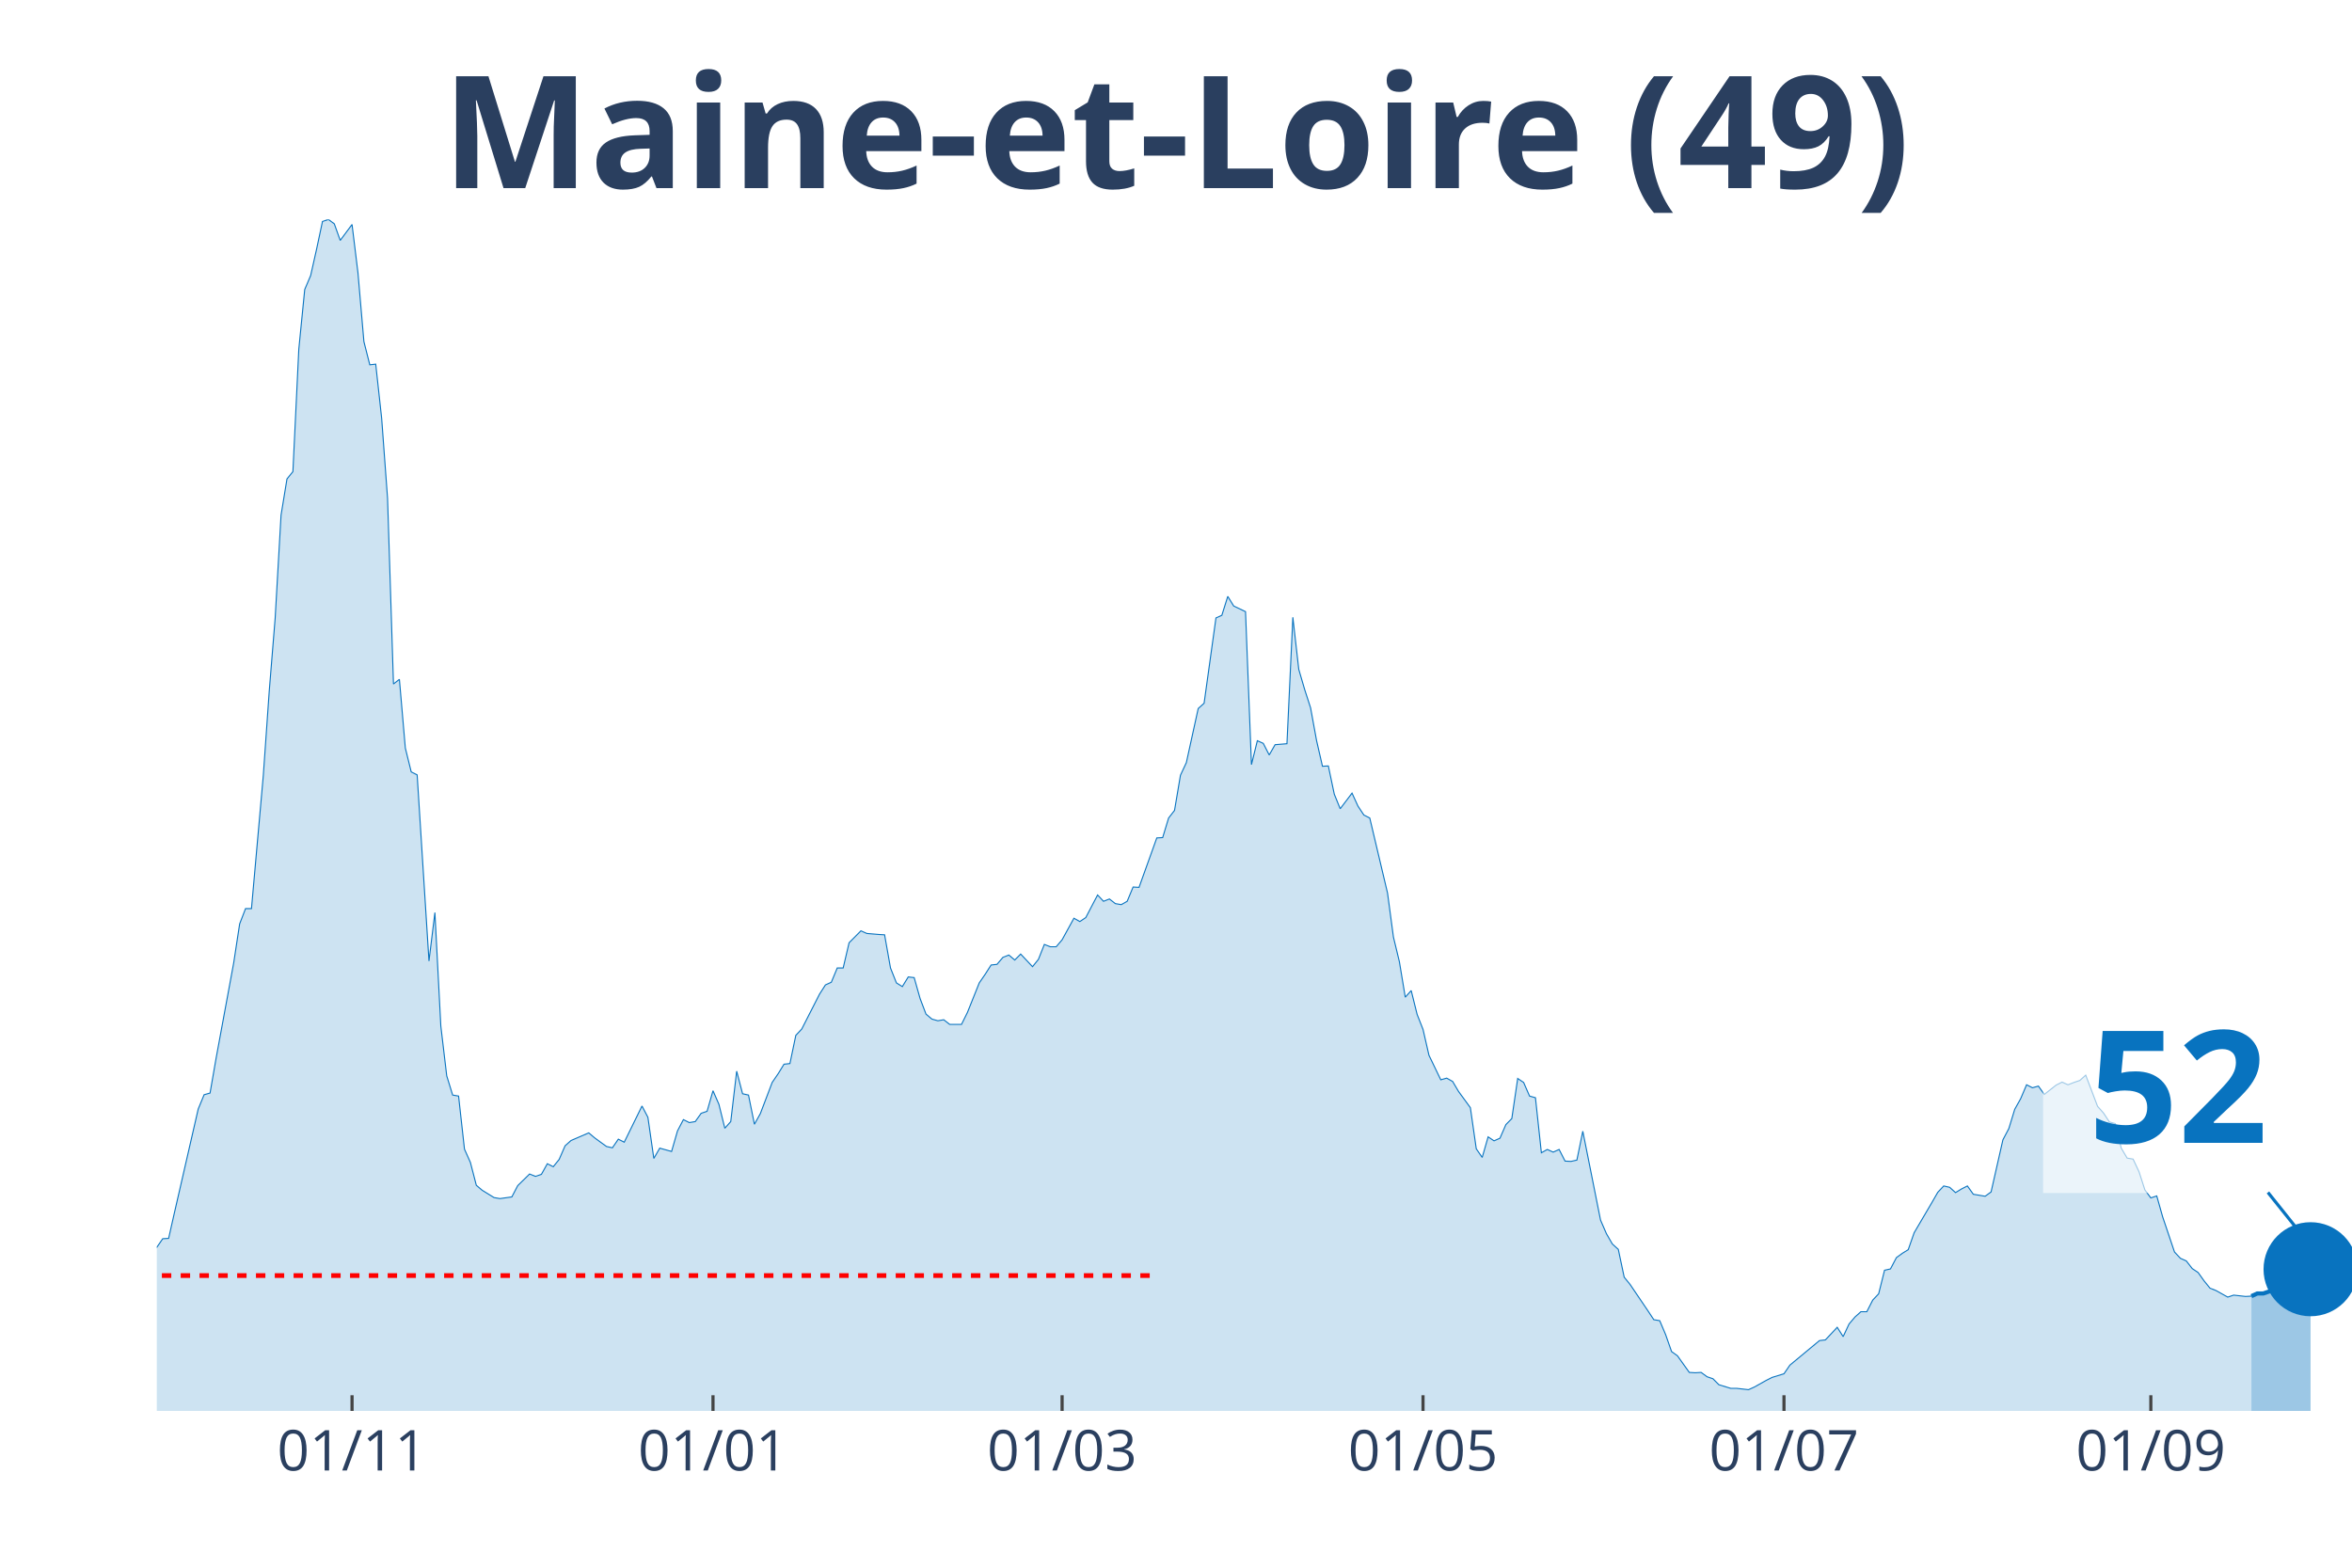
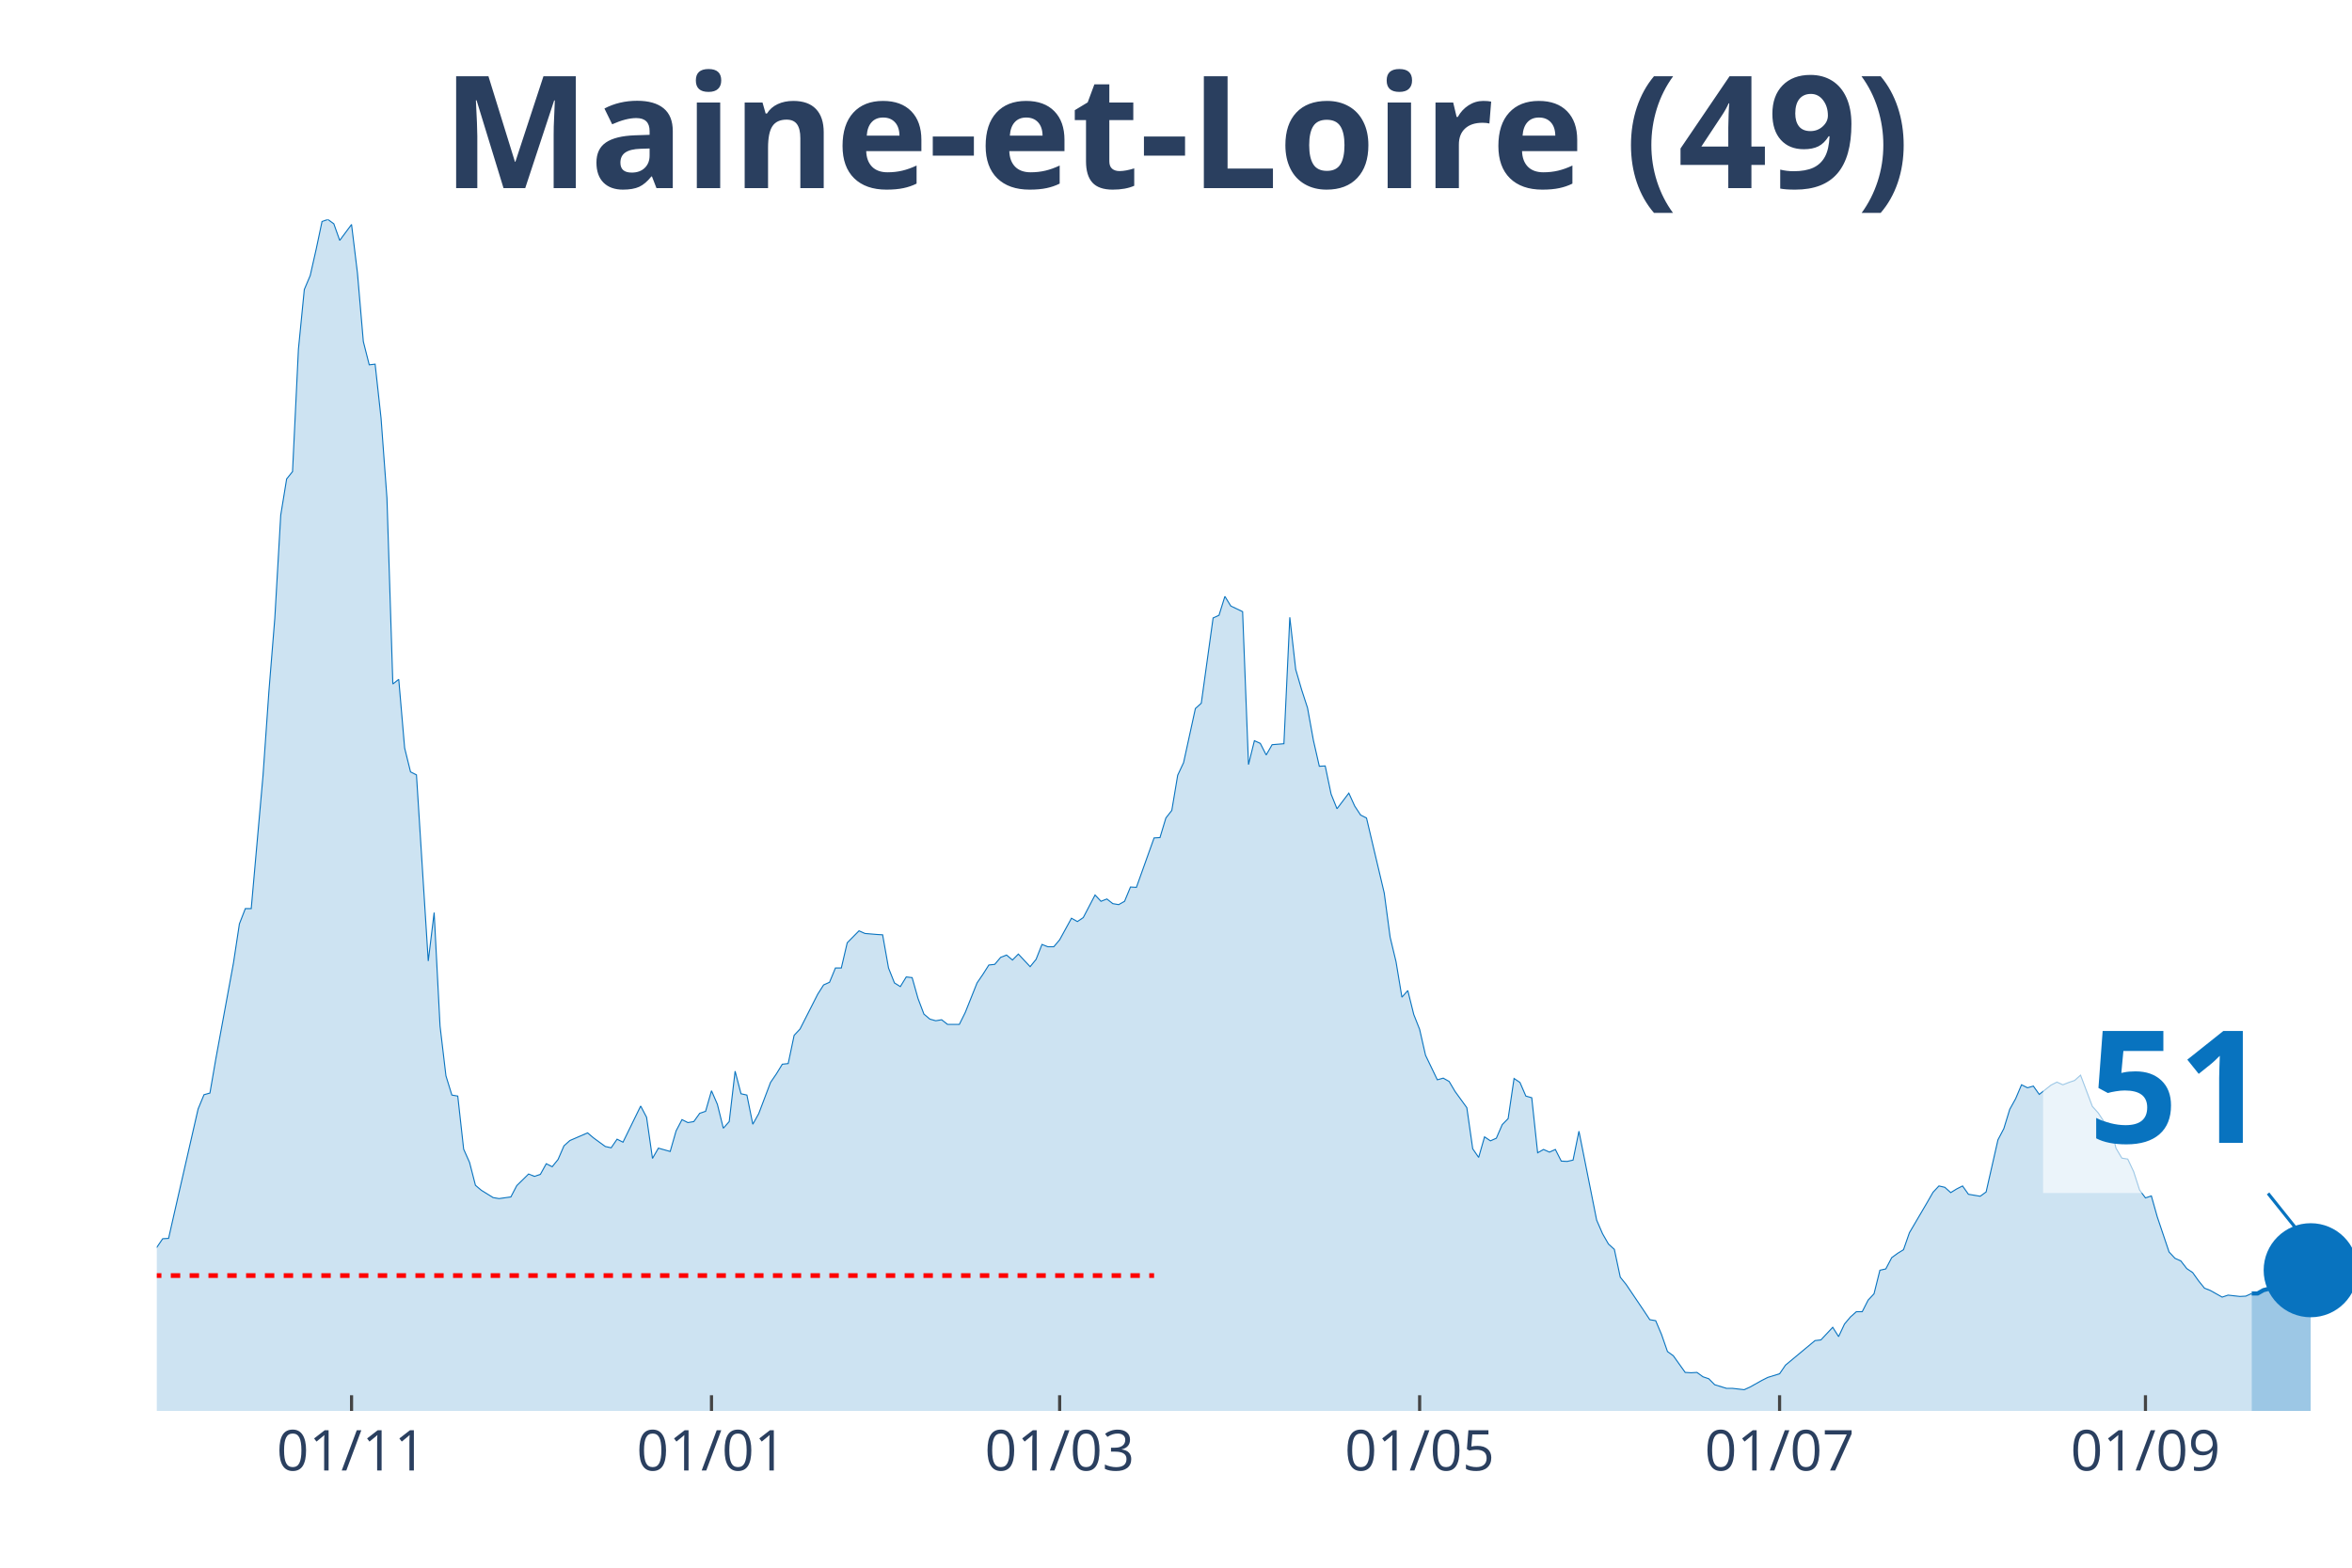
<svg xmlns="http://www.w3.org/2000/svg" class="main-svg" width="1125" height="750" style="" viewBox="0 0 750 500">
  <rect x="0" y="0" width="750" height="500" style="fill: rgb(0, 0, 0); fill-opacity: 0;" />
-   <defs id="defs-f1be9e">
+   <defs id="defs-e7ed96">
    <g class="clips">
-       <clipPath id="clipf1be9exyplot" class="plotclip">
+       <clipPath id="clipe7ed96xyplot" class="plotclip">
        <rect width="700" height="380" />
      </clipPath>
-       <clipPath class="axesclip" id="clipf1be9ex">
+       <clipPath class="axesclip" id="clipe7ed96x">
        <rect x="50" y="0" width="700" height="500" />
      </clipPath>
-       <clipPath class="axesclip" id="clipf1be9ey">
+       <clipPath class="axesclip" id="clipe7ed96y">
        <rect x="0" y="70" width="750" height="380" />
      </clipPath>
-       <clipPath class="axesclip" id="clipf1be9exy">
+       <clipPath class="axesclip" id="clipe7ed96xy">
        <rect x="50" y="70" width="700" height="380" />
      </clipPath>
    </g>
    <g class="gradients" />
  </defs>
  <g class="bglayer">
    <rect class="bg" x="50" y="70" width="700" height="380" style="fill: rgb(0, 0, 0); fill-opacity: 0; stroke-width: 0;" />
  </g>
  <g class="layer-below">
    <g class="imagelayer" />
    <g class="shapelayer" />
  </g>
  <g class="cartesianlayer">
    <g class="subplot xy">
      <g class="layer-subplot">
        <g class="shapelayer" />
        <g class="imagelayer" />
      </g>
      <g class="gridlayer">
        <g class="x">
-           <path class="xgrid crisp" transform="translate(112.26,0)" d="M0,70v380" style="stroke: rgb(255, 255, 255); stroke-opacity: 1; stroke-width: 1px;" />
-           <path class="xgrid crisp" transform="translate(227.36,0)" d="M0,70v380" style="stroke: rgb(255, 255, 255); stroke-opacity: 1; stroke-width: 1px;" />
-           <path class="xgrid crisp" transform="translate(338.68,0)" d="M0,70v380" style="stroke: rgb(255, 255, 255); stroke-opacity: 1; stroke-width: 1px;" />
-           <path class="xgrid crisp" transform="translate(453.77,0)" d="M0,70v380" style="stroke: rgb(255, 255, 255); stroke-opacity: 1; stroke-width: 1px;" />
-           <path class="xgrid crisp" transform="translate(568.87,0)" d="M0,70v380" style="stroke: rgb(255, 255, 255); stroke-opacity: 1; stroke-width: 1px;" />
-           <path class="xgrid crisp" transform="translate(685.85,0)" d="M0,70v380" style="stroke: rgb(255, 255, 255); stroke-opacity: 1; stroke-width: 1px;" />
+           <path class="xgrid crisp" transform="translate(112.1,0)" d="M0,70v380" style="stroke: rgb(255, 255, 255); stroke-opacity: 1; stroke-width: 1px;" />
+           <path class="xgrid crisp" transform="translate(226.88,0)" d="M0,70v380" style="stroke: rgb(255, 255, 255); stroke-opacity: 1; stroke-width: 1px;" />
+           <path class="xgrid crisp" transform="translate(337.9,0)" d="M0,70v380" style="stroke: rgb(255, 255, 255); stroke-opacity: 1; stroke-width: 1px;" />
+           <path class="xgrid crisp" transform="translate(452.69,0)" d="M0,70v380" style="stroke: rgb(255, 255, 255); stroke-opacity: 1; stroke-width: 1px;" />
+           <path class="xgrid crisp" transform="translate(567.47,0)" d="M0,70v380" style="stroke: rgb(255, 255, 255); stroke-opacity: 1; stroke-width: 1px;" />
+           <path class="xgrid crisp" transform="translate(684.14,0)" d="M0,70v380" style="stroke: rgb(255, 255, 255); stroke-opacity: 1; stroke-width: 1px;" />
        </g>
        <g class="y" />
      </g>
      <g class="zerolinelayer" />
      <path class="xlines-below" />
      <path class="ylines-below" />
      <g class="overlines-below" />
      <g class="xaxislayer-below" />
      <g class="yaxislayer-below" />
      <g class="overaxes-below" />
-       <g class="plot" transform="translate(50, 70)" clip-path="url('#clipf1be9exyplot')">
+       <g class="plot" transform="translate(50, 70)" clip-path="url('#clipe7ed96xyplot')">
        <g class="scatterlayer mlayer">
-           <g class="trace scatter trace2230ad" style="stroke-miterlimit: 2;">
+           <g class="trace scatter trace10a2f9" style="stroke-miterlimit: 2;">
            <g class="fills">
              <g>
-                 <path class="js-fill" d="M667.92,380L-256.6,380L-256.6,373.12L-250.94,370.37L-249.06,370.69L-243.4,372.38L-241.51,375.13L-192.45,377.14L-190.57,377.57L-167.92,377.99L-166.04,377.67L-156.6,377.04L-154.72,377.14L-150.94,375.45L-149.06,375.34L-137.74,375.98L-135.85,375.13L-132.08,374.81L-130.19,375.34L-126.42,373.97L-124.53,373.02L-120.75,372.8L-118.87,372.38L-98.11,370.48L-96.23,369.31L-90.57,366.03L-88.68,365.93L-84.91,361.06L-83.02,356.93L-75.47,356.4L-73.58,356.61L-69.81,360.53L-67.92,359.89L-64.15,358.41L-62.26,358.41L-58.49,351.64L-56.6,346.56L-50.94,333.02L-49.06,333.12L-43.4,315.98L-41.51,315.45L-35.85,315.03L-33.96,316.3L-32.08,316.19L-30.19,317.78L-26.42,312.8L-24.53,313.33L-22.64,313.65L-20.75,310.58L-16.98,312.7L-15.09,315.56L-13.21,318.52L-11.32,318.31L-9.43,318.62L-7.55,321.8L-3.77,330.69L-1.89,329.52L0,327.83L1.89,325.08L3.77,324.97L5.66,316.61L13.21,283.7L15.09,279.15L16.98,278.62L18.87,267.72L24.53,237.04L26.42,224.66L28.3,219.79L30.19,219.79L33.96,177.35L35.85,150.48L37.74,127.2L39.62,94.29L41.51,82.75L43.4,80.42L45.28,41.38L47.17,22.33L49.06,17.88L50.94,9.52L52.83,0.63L54.72,0L56.6,1.38L58.49,6.67L62.26,1.59L64.15,17.04L66.04,38.94L67.92,46.35L69.81,46.14L71.7,63.39L73.58,88.89L75.47,148.15L77.36,146.67L79.25,168.57L81.13,176.19L83.02,177.14L86.79,236.51L88.68,221.06L90.57,257.25L92.45,273.12L94.34,279.26L96.23,279.58L98.11,296.51L100,300.74L101.89,308.04L103.77,309.63L107.55,311.96L109.43,312.28L113.21,311.75L115.09,308.15L118.87,304.44L120.75,305.19L122.64,304.55L124.53,301.16L126.42,302.12L128.3,299.79L130.19,295.45L132.08,293.76L137.74,291.32L139.62,292.91L143.4,295.66L145.28,296.08L147.17,293.33L149.06,294.29L154.72,282.75L156.6,286.35L158.49,299.47L160.38,296.19L164.15,297.25L166.04,290.69L167.92,287.09L169.81,288.04L171.7,287.72L173.58,285.08L175.47,284.44L177.36,277.88L179.25,282.22L181.13,289.84L183.02,287.72L184.91,271.64L186.79,278.84L188.68,279.26L190.57,288.57L192.45,285.19L196.23,275.24L198.11,272.49L200,269.42L201.89,269.21L203.77,260.21L205.66,258.2L211.32,247.09L213.21,244.13L215.09,243.28L216.98,238.73L218.87,238.73L220.75,230.69L224.53,226.88L226.42,227.72L230.19,228.04L232.08,228.15L233.96,238.73L235.85,243.49L237.74,244.66L239.62,241.59L241.51,241.8L243.4,248.47L245.28,253.44L247.17,255.03L249.06,255.56L250.94,255.24L252.83,256.72L254.72,256.72L256.6,256.72L258.49,252.91L262.26,243.49L264.15,240.74L266.04,237.78L267.92,237.57L269.81,235.34L271.7,234.6L273.58,236.19L275.47,234.29L279.25,238.31L281.13,235.98L283.02,231.22L284.91,231.96L286.79,231.96L288.68,229.74L292.45,222.86L294.34,223.92L296.23,222.65L298.11,219.05L300,215.45L301.89,217.46L303.77,216.72L305.66,218.2L307.55,218.52L309.43,217.46L311.32,212.91L313.21,213.02L318.87,197.25L320.75,197.14L322.64,190.9L324.53,188.47L326.42,177.25L328.3,173.23L332.08,155.98L333.96,154.29L337.74,127.09L339.62,126.24L341.51,120.21L343.4,123.28L347.17,125.08L349.06,173.86L350.94,166.24L352.83,167.09L354.72,170.79L356.6,167.51L360.38,167.2L362.26,126.88L364.15,143.49L366.04,149.95L367.92,155.77L369.81,166.14L371.7,174.39L373.58,174.29L375.47,183.28L377.36,187.94L381.13,182.96L383.02,187.09L384.91,189.95L386.79,190.9L392.45,214.81L394.34,228.89L396.23,236.72L398.11,248.04L400,245.93L401.89,253.54L403.77,258.31L405.66,266.56L409.43,274.39L411.32,273.86L413.21,274.92L415.09,278.1L418.87,283.28L420.75,296.4L422.64,299.15L424.53,292.59L426.42,293.86L428.3,293.02L430.19,288.68L432.08,286.77L433.96,273.97L435.85,275.24L437.74,279.58L439.62,280.11L441.51,297.67L443.4,296.61L445.28,297.46L447.17,296.61L449.06,300.32L450.94,300.42L452.83,300L454.72,290.79L460.38,319.15L462.26,323.49L464.15,326.77L466.04,328.47L467.92,337.35L469.81,339.68L475.47,348.04L477.36,350.9L479.25,351.22L481.13,355.66L483.02,361.06L484.91,362.43L488.68,367.72L490.57,367.83L492.45,367.72L494.34,369.1L496.23,369.74L498.11,371.64L501.89,372.8L503.77,372.8L507.55,373.23L509.43,372.38L513.21,370.26L515.09,369.31L518.87,368.15L520.75,365.4L530.19,357.57L532.08,357.35L535.85,353.33L537.74,356.3L539.62,352.28L541.51,350.05L543.4,348.36L545.28,348.36L547.17,344.66L549.06,342.65L550.94,335.13L552.83,334.71L554.72,331.11L556.6,329.74L558.49,328.57L560.38,323.17L566.04,313.54L567.92,310.26L569.81,308.25L571.7,308.68L573.58,310.37L575.47,309.21L577.36,308.25L579.25,310.9L583.02,311.53L584.91,310.16L588.68,293.54L590.57,289.95L592.45,283.81L594.34,280.42L596.23,275.98L598.11,276.93L600,276.4L601.89,279.05L605.66,276.08L607.55,275.13L609.43,275.98L611.32,275.24L613.21,274.6L615.09,272.91L618.87,282.86L620.75,284.97L622.64,287.83L624.53,288.36L626.42,296.19L628.3,299.37L630.19,299.68L632.08,303.7L633.96,309.52L635.85,312.06L637.74,311.43L639.62,318.1L643.4,329.31L645.28,331.32L647.17,332.17L649.06,334.6L650.94,335.87L652.83,338.52L654.72,340.85L656.6,341.59L660.38,343.7L662.26,343.07L666.04,343.49L667.92,343.39" style="fill: rgb(8, 115, 191); fill-opacity: 0.2; stroke-width: 0;" />
+                 <path class="js-fill" d="M668.01,380L-255.91,380L-255.91,373.12L-250.27,370.37L-248.39,370.69L-242.74,372.38L-240.86,375.13L-191.94,377.14L-190.05,377.57L-167.47,377.99L-165.59,377.67L-156.18,377.04L-154.3,377.14L-150.54,375.45L-148.66,375.34L-137.37,375.98L-135.48,375.13L-131.72,374.81L-129.84,375.34L-126.08,373.97L-124.19,373.02L-120.43,372.8L-118.55,372.38L-97.85,370.48L-95.97,369.31L-90.32,366.03L-88.44,365.93L-84.68,361.06L-82.8,356.93L-75.27,356.4L-73.39,356.61L-69.62,360.53L-67.74,359.89L-63.98,358.41L-62.1,358.41L-58.33,351.64L-56.45,346.56L-50.81,333.02L-48.92,333.12L-43.28,315.98L-41.4,315.45L-35.75,315.03L-33.87,316.3L-31.99,316.19L-30.11,317.78L-26.34,312.8L-24.46,313.33L-22.58,313.65L-20.7,310.58L-16.94,312.7L-15.05,315.56L-13.17,318.52L-11.29,318.31L-9.41,318.62L-7.53,321.8L-3.76,330.69L-1.88,329.52L0,327.83L1.88,325.08L3.76,324.97L5.65,316.61L13.17,283.7L15.05,279.15L16.94,278.62L18.82,267.72L24.46,237.04L26.34,224.66L28.23,219.79L30.11,219.79L33.87,177.35L35.75,150.48L37.63,127.2L39.52,94.29L41.4,82.75L43.28,80.42L45.16,41.38L47.04,22.33L48.92,17.88L50.81,9.52L52.69,0.63L54.57,0L56.45,1.38L58.33,6.67L62.1,1.59L63.98,17.04L65.86,38.94L67.74,46.35L69.62,46.14L71.51,63.39L73.39,88.89L75.27,148.15L77.15,146.67L79.03,168.57L80.91,176.19L82.8,177.14L86.56,236.51L88.44,221.06L90.32,257.25L92.2,273.12L94.09,279.26L95.97,279.58L97.85,296.51L99.73,300.74L101.61,308.04L103.49,309.63L107.26,311.96L109.14,312.28L112.9,311.75L114.78,308.15L118.55,304.44L120.43,305.19L122.31,304.55L124.19,301.16L126.08,302.12L127.96,299.79L129.84,295.45L131.72,293.76L137.37,291.32L139.25,292.91L143.01,295.66L144.89,296.08L146.77,293.33L148.66,294.29L154.3,282.75L156.18,286.35L158.06,299.47L159.95,296.19L163.71,297.25L165.59,290.69L167.47,287.09L169.35,288.04L171.24,287.72L173.12,285.08L175,284.44L176.88,277.88L178.76,282.22L180.65,289.84L182.53,287.72L184.41,271.64L186.29,278.84L188.17,279.26L190.05,288.57L191.94,285.19L195.7,275.24L197.58,272.49L199.46,269.42L201.34,269.21L203.23,260.21L205.11,258.2L210.75,247.09L212.63,244.13L214.52,243.28L216.4,238.73L218.28,238.73L220.16,230.69L223.92,226.88L225.81,227.72L229.57,228.04L231.45,228.15L233.33,238.73L235.22,243.49L237.1,244.66L238.98,241.59L240.86,241.8L242.74,248.47L244.62,253.44L246.51,255.03L248.39,255.56L250.27,255.24L252.15,256.72L254.03,256.72L255.91,256.72L257.8,252.91L261.56,243.49L263.44,240.74L265.32,237.78L267.2,237.57L269.09,235.34L270.97,234.6L272.85,236.19L274.73,234.29L278.49,238.31L280.38,235.98L282.26,231.22L284.14,231.96L286.02,231.96L287.9,229.74L291.67,222.86L293.55,223.92L295.43,222.65L297.31,219.05L299.19,215.45L301.08,217.46L302.96,216.72L304.84,218.2L306.72,218.52L308.6,217.46L310.48,212.91L312.37,213.02L318.01,197.25L319.89,197.14L321.77,190.9L323.66,188.47L325.54,177.25L327.42,173.23L331.18,155.98L333.06,154.29L336.83,127.09L338.71,126.24L340.59,120.21L342.47,123.28L346.24,125.08L348.12,173.86L350,166.24L351.88,167.09L353.76,170.79L355.65,167.51L359.41,167.2L361.29,126.88L363.17,143.49L365.05,149.95L366.94,155.77L368.82,166.14L370.7,174.39L372.58,174.29L374.46,183.28L376.34,187.94L380.11,182.96L381.99,187.09L383.87,189.95L385.75,190.9L391.4,214.81L393.28,228.89L395.16,236.72L397.04,248.04L398.92,245.93L400.81,253.54L402.69,258.31L404.57,266.56L408.33,274.39L410.22,273.86L412.1,274.92L413.98,278.1L417.74,283.28L419.62,296.4L421.51,299.15L423.39,292.59L425.27,293.86L427.15,293.02L429.03,288.68L430.91,286.77L432.8,273.97L434.68,275.24L436.56,279.58L438.44,280.11L440.32,297.67L442.2,296.61L444.09,297.46L445.97,296.61L447.85,300.32L449.73,300.42L451.61,300L453.49,290.79L459.14,319.15L461.02,323.49L462.9,326.77L464.78,328.47L466.67,337.35L468.55,339.68L474.19,348.04L476.08,350.9L477.96,351.22L479.84,355.66L481.72,361.06L483.6,362.43L487.37,367.72L489.25,367.83L491.13,367.72L493.01,369.1L494.89,369.74L496.77,371.64L500.54,372.8L502.42,372.8L506.18,373.23L508.06,372.38L511.83,370.26L513.71,369.31L517.47,368.15L519.35,365.4L528.76,357.57L530.65,357.35L534.41,353.33L536.29,356.3L538.17,352.28L540.05,350.05L541.94,348.36L543.82,348.36L545.7,344.66L547.58,342.65L549.46,335.13L551.34,334.71L553.23,331.11L555.11,329.74L556.99,328.57L558.87,323.17L564.52,313.54L566.4,310.26L568.28,308.25L570.16,308.68L572.04,310.37L573.92,309.21L575.81,308.25L577.69,310.9L581.45,311.53L583.33,310.16L587.1,293.54L588.98,289.95L590.86,283.81L592.74,280.42L594.62,275.98L596.51,276.93L598.39,276.4L600.27,279.05L604.03,276.08L605.91,275.13L607.8,275.98L609.68,275.24L611.56,274.6L613.44,272.91L617.2,282.86L619.09,284.97L620.97,287.83L622.85,288.36L624.73,296.19L626.61,299.37L628.49,299.68L630.38,303.7L632.26,309.52L634.14,312.06L636.02,311.43L637.9,318.1L641.67,329.31L643.55,331.32L645.43,332.17L647.31,334.6L649.19,335.87L651.08,338.52L652.96,340.85L654.84,341.59L658.6,343.7L660.48,343.07L664.25,343.49L666.13,343.39L668.01,342.54" style="fill: rgb(8, 115, 191); fill-opacity: 0.2; stroke-width: 0;" />
              </g>
            </g>
            <g class="errorbars" />
            <g class="lines">
-               <path class="js-line" d="M-256.6,373.12L-250.94,370.37L-249.06,370.69L-243.4,372.38L-241.51,375.13L-192.45,377.14L-190.57,377.57L-167.92,377.99L-166.04,377.67L-156.6,377.04L-154.72,377.14L-150.94,375.45L-149.06,375.34L-137.74,375.98L-135.85,375.13L-132.08,374.81L-130.19,375.34L-126.42,373.97L-124.53,373.02L-120.75,372.8L-118.87,372.38L-98.11,370.48L-96.23,369.31L-90.57,366.03L-88.68,365.93L-84.91,361.06L-83.02,356.93L-75.47,356.4L-73.58,356.61L-69.81,360.53L-67.92,359.89L-64.15,358.41L-62.26,358.41L-58.49,351.64L-56.6,346.56L-50.94,333.02L-49.06,333.12L-43.4,315.98L-41.51,315.45L-35.85,315.03L-33.96,316.3L-32.08,316.19L-30.19,317.78L-26.42,312.8L-24.53,313.33L-22.64,313.65L-20.75,310.58L-16.98,312.7L-15.09,315.56L-13.21,318.52L-11.32,318.31L-9.43,318.62L-7.55,321.8L-3.77,330.69L-1.89,329.52L0,327.83L1.89,325.08L3.77,324.97L5.66,316.61L13.21,283.7L15.09,279.15L16.98,278.62L18.87,267.72L24.53,237.04L26.42,224.66L28.3,219.79L30.19,219.79L33.96,177.35L35.85,150.48L37.74,127.2L39.62,94.29L41.51,82.75L43.4,80.42L45.28,41.38L47.17,22.33L49.06,17.88L50.94,9.52L52.83,0.63L54.72,0L56.6,1.38L58.49,6.67L62.26,1.59L64.15,17.04L66.04,38.94L67.92,46.35L69.81,46.14L71.7,63.39L73.58,88.89L75.47,148.15L77.36,146.67L79.25,168.57L81.13,176.19L83.02,177.14L86.79,236.51L88.68,221.06L90.57,257.25L92.45,273.12L94.34,279.26L96.23,279.58L98.11,296.51L100,300.74L101.89,308.04L103.77,309.63L107.55,311.96L109.43,312.28L113.21,311.75L115.09,308.15L118.87,304.44L120.75,305.19L122.64,304.55L124.53,301.16L126.42,302.12L128.3,299.79L130.19,295.45L132.08,293.76L137.74,291.32L139.62,292.91L143.4,295.66L145.28,296.08L147.17,293.33L149.06,294.29L154.72,282.75L156.6,286.35L158.49,299.47L160.38,296.19L164.15,297.25L166.04,290.69L167.92,287.09L169.81,288.04L171.7,287.72L173.58,285.08L175.47,284.44L177.36,277.88L179.25,282.22L181.13,289.84L183.02,287.72L184.91,271.64L186.79,278.84L188.68,279.26L190.57,288.57L192.45,285.19L196.23,275.24L198.11,272.49L200,269.42L201.89,269.21L203.77,260.21L205.66,258.2L211.32,247.09L213.21,244.13L215.09,243.28L216.98,238.73L218.87,238.73L220.75,230.69L224.53,226.88L226.42,227.72L230.19,228.04L232.08,228.15L233.96,238.73L235.85,243.49L237.74,244.66L239.62,241.59L241.51,241.8L243.4,248.47L245.28,253.44L247.17,255.03L249.06,255.56L250.94,255.24L252.83,256.72L254.72,256.72L256.6,256.72L258.49,252.91L262.26,243.49L264.15,240.74L266.04,237.78L267.92,237.57L269.81,235.34L271.7,234.6L273.58,236.19L275.47,234.29L279.25,238.31L281.13,235.98L283.02,231.22L284.91,231.96L286.79,231.96L288.68,229.74L292.45,222.86L294.34,223.92L296.23,222.65L298.11,219.05L300,215.45L301.89,217.46L303.77,216.72L305.66,218.2L307.55,218.52L309.43,217.46L311.32,212.91L313.21,213.02L318.87,197.25L320.75,197.14L322.64,190.9L324.53,188.47L326.42,177.25L328.3,173.23L332.08,155.98L333.96,154.29L337.74,127.09L339.62,126.24L341.51,120.21L343.4,123.28L347.17,125.08L349.06,173.86L350.94,166.24L352.83,167.09L354.72,170.79L356.6,167.51L360.38,167.2L362.26,126.88L364.15,143.49L366.04,149.95L367.92,155.77L369.81,166.14L371.7,174.39L373.58,174.29L375.47,183.28L377.36,187.94L381.13,182.96L383.02,187.09L384.91,189.95L386.79,190.9L392.45,214.81L394.34,228.89L396.23,236.72L398.11,248.04L400,245.93L401.89,253.54L403.77,258.31L405.66,266.56L409.43,274.39L411.32,273.86L413.21,274.92L415.09,278.1L418.87,283.28L420.75,296.4L422.64,299.15L424.53,292.59L426.42,293.86L428.3,293.02L430.19,288.68L432.08,286.77L433.96,273.97L435.85,275.24L437.74,279.58L439.62,280.11L441.51,297.67L443.4,296.61L445.28,297.46L447.17,296.61L449.06,300.32L450.94,300.42L452.83,300L454.72,290.79L460.38,319.15L462.26,323.49L464.15,326.77L466.04,328.47L467.92,337.35L469.81,339.68L475.47,348.04L477.36,350.9L479.25,351.22L481.13,355.66L483.02,361.06L484.91,362.43L488.68,367.72L490.57,367.83L492.45,367.72L494.34,369.1L496.23,369.74L498.11,371.64L501.89,372.8L503.77,372.8L507.55,373.23L509.43,372.38L513.21,370.26L515.09,369.31L518.87,368.15L520.75,365.4L530.19,357.57L532.08,357.35L535.85,353.33L537.74,356.3L539.62,352.28L541.51,350.05L543.4,348.36L545.28,348.36L547.17,344.66L549.06,342.65L550.94,335.13L552.83,334.71L554.72,331.11L556.6,329.74L558.49,328.57L560.38,323.17L566.04,313.54L567.92,310.26L569.81,308.25L571.7,308.68L573.58,310.37L575.47,309.21L577.36,308.25L579.25,310.9L583.02,311.53L584.91,310.16L588.68,293.54L590.57,289.95L592.45,283.81L594.34,280.42L596.23,275.98L598.11,276.93L600,276.4L601.89,279.05L605.66,276.08L607.55,275.13L609.43,275.98L611.32,275.24L613.21,274.6L615.09,272.91L618.87,282.86L620.75,284.97L622.64,287.83L624.53,288.36L626.42,296.19L628.3,299.37L630.19,299.68L632.08,303.7L633.96,309.52L635.85,312.06L637.74,311.43L639.62,318.1L643.4,329.31L645.28,331.32L647.17,332.17L649.06,334.6L650.94,335.87L652.83,338.52L654.72,340.85L656.6,341.59L660.38,343.7L662.26,343.07L666.04,343.49L667.92,343.39" style="vector-effect: non-scaling-stroke; fill: none; stroke: rgb(8, 115, 191); stroke-opacity: 1; stroke-width: 0.5px; opacity: 1;" />
+               <path class="js-line" d="M-255.91,373.12L-250.27,370.37L-248.39,370.69L-242.74,372.38L-240.86,375.13L-191.94,377.14L-190.05,377.57L-167.47,377.99L-165.59,377.67L-156.18,377.04L-154.3,377.14L-150.54,375.45L-148.66,375.34L-137.37,375.98L-135.48,375.13L-131.72,374.81L-129.84,375.34L-126.08,373.97L-124.19,373.02L-120.43,372.8L-118.55,372.38L-97.85,370.48L-95.97,369.31L-90.32,366.03L-88.44,365.93L-84.68,361.06L-82.8,356.93L-75.27,356.4L-73.39,356.61L-69.62,360.53L-67.74,359.89L-63.98,358.41L-62.1,358.41L-58.33,351.64L-56.45,346.56L-50.81,333.02L-48.92,333.12L-43.28,315.98L-41.4,315.45L-35.75,315.03L-33.87,316.3L-31.99,316.19L-30.11,317.78L-26.34,312.8L-24.46,313.33L-22.58,313.65L-20.7,310.58L-16.94,312.7L-15.05,315.56L-13.17,318.52L-11.29,318.31L-9.41,318.62L-7.53,321.8L-3.76,330.69L-1.88,329.52L0,327.83L1.88,325.08L3.76,324.97L5.65,316.61L13.17,283.7L15.05,279.15L16.94,278.62L18.82,267.72L24.46,237.04L26.34,224.66L28.23,219.79L30.11,219.79L33.87,177.35L35.75,150.48L37.63,127.2L39.52,94.29L41.4,82.75L43.28,80.42L45.16,41.38L47.04,22.33L48.92,17.88L50.81,9.52L52.69,0.63L54.57,0L56.45,1.38L58.33,6.67L62.1,1.59L63.98,17.04L65.86,38.94L67.74,46.35L69.62,46.14L71.51,63.39L73.39,88.89L75.27,148.15L77.15,146.67L79.03,168.57L80.91,176.19L82.8,177.14L86.56,236.51L88.44,221.06L90.32,257.25L92.2,273.12L94.09,279.26L95.97,279.58L97.85,296.51L99.73,300.74L101.61,308.04L103.49,309.63L107.26,311.96L109.14,312.28L112.9,311.75L114.78,308.15L118.55,304.44L120.43,305.19L122.31,304.55L124.19,301.16L126.08,302.12L127.96,299.79L129.84,295.45L131.72,293.76L137.37,291.32L139.25,292.91L143.01,295.66L144.89,296.08L146.77,293.33L148.66,294.29L154.3,282.75L156.18,286.35L158.06,299.47L159.95,296.19L163.71,297.25L165.59,290.69L167.47,287.09L169.35,288.04L171.24,287.72L173.12,285.08L175,284.44L176.88,277.88L178.76,282.22L180.65,289.84L182.53,287.72L184.41,271.64L186.29,278.84L188.17,279.26L190.05,288.57L191.94,285.19L195.7,275.24L197.58,272.49L199.46,269.42L201.34,269.21L203.23,260.21L205.11,258.2L210.75,247.09L212.63,244.13L214.52,243.28L216.4,238.73L218.28,238.73L220.16,230.69L223.92,226.88L225.81,227.72L229.57,228.04L231.45,228.15L233.33,238.73L235.22,243.49L237.1,244.66L238.98,241.59L240.86,241.8L242.74,248.47L244.62,253.44L246.51,255.03L248.39,255.56L250.27,255.24L252.15,256.72L254.03,256.72L255.91,256.72L257.8,252.91L261.56,243.49L263.44,240.74L265.32,237.78L267.2,237.57L269.09,235.34L270.97,234.6L272.85,236.19L274.73,234.29L278.49,238.31L280.38,235.98L282.26,231.22L284.14,231.96L286.02,231.96L287.9,229.74L291.67,222.86L293.55,223.92L295.43,222.65L297.31,219.05L299.19,215.45L301.08,217.46L302.96,216.72L304.84,218.2L306.72,218.52L308.6,217.46L310.48,212.91L312.37,213.02L318.01,197.25L319.89,197.14L321.77,190.9L323.66,188.47L325.54,177.25L327.42,173.23L331.18,155.98L333.06,154.29L336.83,127.09L338.71,126.24L340.59,120.21L342.47,123.28L346.24,125.08L348.12,173.86L350,166.24L351.88,167.09L353.76,170.79L355.65,167.51L359.41,167.2L361.29,126.88L363.17,143.49L365.05,149.95L366.94,155.77L368.82,166.14L370.7,174.39L372.58,174.29L374.46,183.28L376.34,187.94L380.11,182.96L381.99,187.09L383.87,189.95L385.75,190.9L391.4,214.81L393.28,228.89L395.16,236.72L397.04,248.04L398.92,245.93L400.81,253.54L402.69,258.31L404.57,266.56L408.33,274.39L410.22,273.86L412.1,274.92L413.98,278.1L417.74,283.28L419.62,296.4L421.51,299.15L423.39,292.59L425.27,293.86L427.15,293.02L429.03,288.68L430.91,286.77L432.8,273.97L434.68,275.24L436.56,279.58L438.44,280.11L440.32,297.67L442.2,296.61L444.09,297.46L445.97,296.61L447.85,300.32L449.73,300.42L451.61,300L453.49,290.79L459.14,319.15L461.02,323.49L462.9,326.77L464.78,328.47L466.67,337.35L468.55,339.68L474.19,348.04L476.08,350.9L477.96,351.22L479.84,355.66L481.72,361.06L483.6,362.43L487.37,367.72L489.25,367.83L491.13,367.72L493.01,369.1L494.89,369.74L496.77,371.64L500.54,372.8L502.42,372.8L506.18,373.23L508.06,372.38L511.83,370.26L513.71,369.31L517.47,368.15L519.35,365.4L528.76,357.57L530.65,357.35L534.41,353.33L536.29,356.3L538.17,352.28L540.05,350.05L541.94,348.36L543.82,348.36L545.7,344.66L547.58,342.65L549.46,335.13L551.34,334.71L553.23,331.11L555.11,329.74L556.99,328.57L558.87,323.17L564.52,313.54L566.4,310.26L568.28,308.25L570.16,308.68L572.04,310.37L573.92,309.21L575.81,308.25L577.69,310.9L581.45,311.53L583.33,310.16L587.1,293.54L588.98,289.95L590.86,283.81L592.74,280.42L594.62,275.98L596.51,276.93L598.39,276.4L600.27,279.05L604.03,276.08L605.91,275.13L607.8,275.98L609.68,275.24L611.56,274.6L613.44,272.91L617.2,282.86L619.09,284.97L620.97,287.83L622.85,288.36L624.73,296.19L626.61,299.37L628.49,299.68L630.38,303.7L632.26,309.52L634.14,312.06L636.02,311.43L637.9,318.1L641.67,329.31L643.55,331.32L645.43,332.17L647.31,334.6L649.19,335.87L651.08,338.52L652.96,340.85L654.84,341.59L658.6,343.7L660.48,343.07L664.25,343.49L666.13,343.39L668.01,342.54" style="vector-effect: non-scaling-stroke; fill: none; stroke: rgb(8, 115, 191); stroke-opacity: 1; stroke-width: 0.5px; opacity: 1;" />
            </g>
            <g class="points" />
            <g class="text" />
          </g>
-           <g class="trace scatter trace10ee60" style="stroke-miterlimit: 2;">
+           <g class="trace scatter traced4f7d7" style="stroke-miterlimit: 2;">
            <g class="fills">
              <g>
-                 <path class="js-fill" d="M686.79,380L667.92,380L667.92,343.39L669.81,342.54L671.7,342.54L675.47,341.27L677.36,340.53L679.25,338.73L681.13,339.15L683.02,339.05L684.91,334.07L686.79,334.81" style="fill: rgb(8, 115, 191); fill-opacity: 0.4; stroke-width: 0;" />
+                 <path class="js-fill" d="M686.83,380L668.01,380L668.01,342.54L669.89,342.54L671.77,341.48L675.54,340.53L677.42,338.73L681.18,339.05L683.06,334.07L686.83,335.13" style="fill: rgb(8, 115, 191); fill-opacity: 0.4; stroke-width: 0;" />
              </g>
            </g>
            <g class="errorbars" />
            <g class="lines">
-               <path class="js-line" d="M667.92,343.39L669.81,342.54L671.7,342.54L675.47,341.27L677.36,340.53L679.25,338.73L681.13,339.15L683.02,339.05L684.91,334.07L686.79,334.81" style="vector-effect: non-scaling-stroke; fill: none; stroke: rgb(8, 115, 191); stroke-opacity: 1; stroke-width: 2px; opacity: 1;" />
+               <path class="js-line" d="M668.01,342.54L669.89,342.54L671.77,341.48L675.54,340.53L677.42,338.73L681.18,339.05L683.06,334.07L686.83,335.13" style="vector-effect: non-scaling-stroke; fill: none; stroke: rgb(8, 115, 191); stroke-opacity: 1; stroke-width: 2px; opacity: 1;" />
            </g>
            <g class="points" />
            <g class="text" />
          </g>
-           <g class="trace scatter trace1ffe11" style="stroke-miterlimit: 2; opacity: 1;">
+           <g class="trace scatter traceb76c4b" style="stroke-miterlimit: 2; opacity: 1;">
            <g class="fills" />
            <g class="errorbars" />
            <g class="lines" />
            <g class="points">
-               <path class="point" transform="translate(686.79,334.81)" d="M15,0A15,15 0 1,1 0,-15A15,15 0 0,1 15,0Z" style="opacity: 1; stroke-width: 0px; fill: rgb(8, 115, 191); fill-opacity: 1;" />
+               <path class="point" transform="translate(686.83,335.13)" d="M15,0A15,15 0 1,1 0,-15A15,15 0 0,1 15,0Z" style="opacity: 1; stroke-width: 0px; fill: rgb(8, 115, 191); fill-opacity: 1;" />
            </g>
            <g class="text" />
          </g>
        </g>
      </g>
      <g class="overplot" />
      <path class="xlines-above crisp" style="fill: none; stroke-width: 1px; stroke: rgb(0, 0, 0); stroke-opacity: 0;" d="" />
      <path class="ylines-above crisp" style="fill: none;" d="M0,0" />
      <g class="overlines-above" />
      <g class="xaxislayer-above">
-         <path class="xtick ticks crisp" d="M0,450v-5" transform="translate(112.26,0)" style="stroke: rgb(68, 68, 68); stroke-opacity: 1; stroke-width: 1px;" />
-         <path class="xtick ticks crisp" d="M0,450v-5" transform="translate(227.36,0)" style="stroke: rgb(68, 68, 68); stroke-opacity: 1; stroke-width: 1px;" />
-         <path class="xtick ticks crisp" d="M0,450v-5" transform="translate(338.68,0)" style="stroke: rgb(68, 68, 68); stroke-opacity: 1; stroke-width: 1px;" />
-         <path class="xtick ticks crisp" d="M0,450v-5" transform="translate(453.77,0)" style="stroke: rgb(68, 68, 68); stroke-opacity: 1; stroke-width: 1px;" />
-         <path class="xtick ticks crisp" d="M0,450v-5" transform="translate(568.87,0)" style="stroke: rgb(68, 68, 68); stroke-opacity: 1; stroke-width: 1px;" />
-         <path class="xtick ticks crisp" d="M0,450v-5" transform="translate(685.85,0)" style="stroke: rgb(68, 68, 68); stroke-opacity: 1; stroke-width: 1px;" />
+         <path class="xtick ticks crisp" d="M0,450v-5" transform="translate(112.1,0)" style="stroke: rgb(68, 68, 68); stroke-opacity: 1; stroke-width: 1px;" />
+         <path class="xtick ticks crisp" d="M0,450v-5" transform="translate(226.88,0)" style="stroke: rgb(68, 68, 68); stroke-opacity: 1; stroke-width: 1px;" />
+         <path class="xtick ticks crisp" d="M0,450v-5" transform="translate(337.9,0)" style="stroke: rgb(68, 68, 68); stroke-opacity: 1; stroke-width: 1px;" />
+         <path class="xtick ticks crisp" d="M0,450v-5" transform="translate(452.69,0)" style="stroke: rgb(68, 68, 68); stroke-opacity: 1; stroke-width: 1px;" />
+         <path class="xtick ticks crisp" d="M0,450v-5" transform="translate(567.47,0)" style="stroke: rgb(68, 68, 68); stroke-opacity: 1; stroke-width: 1px;" />
+         <path class="xtick ticks crisp" d="M0,450v-5" transform="translate(684.14,0)" style="stroke: rgb(68, 68, 68); stroke-opacity: 1; stroke-width: 1px;" />
        <g class="xtick">
-           <text text-anchor="middle" x="0" y="469" transform="translate(112.26,0)" style="font-family: 'Open Sans', verdana, arial, sans-serif; font-size: 18px; fill: rgb(42, 63, 95); fill-opacity: 1; white-space: pre;">01/11</text>
+           <text text-anchor="middle" x="0" y="469" transform="translate(112.1,0)" style="font-family: 'Open Sans', verdana, arial, sans-serif; font-size: 18px; fill: rgb(42, 63, 95); fill-opacity: 1; white-space: pre;">01/11</text>
        </g>
        <g class="xtick">
-           <text text-anchor="middle" x="0" y="469" transform="translate(227.36,0)" style="font-family: 'Open Sans', verdana, arial, sans-serif; font-size: 18px; fill: rgb(42, 63, 95); fill-opacity: 1; white-space: pre;">01/01</text>
+           <text text-anchor="middle" x="0" y="469" transform="translate(226.88,0)" style="font-family: 'Open Sans', verdana, arial, sans-serif; font-size: 18px; fill: rgb(42, 63, 95); fill-opacity: 1; white-space: pre;">01/01</text>
        </g>
        <g class="xtick">
-           <text text-anchor="middle" x="0" y="469" transform="translate(338.68,0)" style="font-family: 'Open Sans', verdana, arial, sans-serif; font-size: 18px; fill: rgb(42, 63, 95); fill-opacity: 1; white-space: pre;">01/03</text>
+           <text text-anchor="middle" x="0" y="469" transform="translate(337.9,0)" style="font-family: 'Open Sans', verdana, arial, sans-serif; font-size: 18px; fill: rgb(42, 63, 95); fill-opacity: 1; white-space: pre;">01/03</text>
        </g>
        <g class="xtick">
-           <text text-anchor="middle" x="0" y="469" transform="translate(453.77,0)" style="font-family: 'Open Sans', verdana, arial, sans-serif; font-size: 18px; fill: rgb(42, 63, 95); fill-opacity: 1; white-space: pre;">01/05</text>
+           <text text-anchor="middle" x="0" y="469" transform="translate(452.69,0)" style="font-family: 'Open Sans', verdana, arial, sans-serif; font-size: 18px; fill: rgb(42, 63, 95); fill-opacity: 1; white-space: pre;">01/05</text>
        </g>
        <g class="xtick">
-           <text text-anchor="middle" x="0" y="469" transform="translate(568.87,0)" style="font-family: 'Open Sans', verdana, arial, sans-serif; font-size: 18px; fill: rgb(42, 63, 95); fill-opacity: 1; white-space: pre;">01/07</text>
+           <text text-anchor="middle" x="0" y="469" transform="translate(567.47,0)" style="font-family: 'Open Sans', verdana, arial, sans-serif; font-size: 18px; fill: rgb(42, 63, 95); fill-opacity: 1; white-space: pre;">01/07</text>
        </g>
        <g class="xtick">
-           <text text-anchor="middle" x="0" y="469" transform="translate(685.85,0)" style="font-family: 'Open Sans', verdana, arial, sans-serif; font-size: 18px; fill: rgb(42, 63, 95); fill-opacity: 1; white-space: pre;">01/09</text>
+           <text text-anchor="middle" x="0" y="469" transform="translate(684.14,0)" style="font-family: 'Open Sans', verdana, arial, sans-serif; font-size: 18px; fill: rgb(42, 63, 95); fill-opacity: 1; white-space: pre;">01/09</text>
        </g>
      </g>
      <g class="yaxislayer-above" />
      <g class="overaxes-above" />
    </g>
  </g>
  <g class="polarlayer" />
  <g class="ternarylayer" />
  <g class="geolayer" />
  <g class="funnelarealayer" />
  <g class="pielayer" />
  <g class="treemaplayer" />
  <g class="sunburstlayer" />
  <g class="glimages" />
-   <defs id="topdefs-f1be9e">
+   <defs id="topdefs-e7ed96">
    <g class="clips" />
  </defs>
  <g class="layer-above">
    <g class="imagelayer" />
    <g class="shapelayer">
-       <path data-index="0" fill-rule="evenodd" d="M-1010.38,406.83L368.87,406.83" clip-path="url('#clipf1be9exy')" style="opacity: 1; stroke: rgb(255, 0, 0); stroke-opacity: 1; fill: rgb(0, 0, 0); fill-opacity: 0; stroke-dasharray: 3px, 3px; stroke-width: 1.5px;" />
+       <path data-index="0" fill-rule="evenodd" d="M-1007.53,406.83L368.01,406.83" clip-path="url('#clipe7ed96xy')" style="opacity: 1; stroke: rgb(255, 0, 0); stroke-opacity: 1; fill: rgb(0, 0, 0); fill-opacity: 0; stroke-dasharray: 3px, 3px; stroke-width: 1.5px;" />
    </g>
  </g>
  <g class="infolayer">
    <g class="g-gtitle">
      <text class="gtitle" x="375" y="25" text-anchor="middle" dy="0.7em" style="font-family: 'Open Sans', verdana, arial, sans-serif; font-size: 50px; fill: rgb(42, 63, 95); opacity: 1; font-weight: normal; white-space: pre;">
        <tspan style="font-weight:bold">Maine-et-Loire (49)</tspan>
      </text>
    </g>
    <g class="g-xtitle" />
    <g class="annotation" data-index="0" style="opacity: 1;">
-       <g class="annotation-text-g" transform="rotate(0,694.79,344.81)">
+       <g class="annotation-text-g" transform="rotate(0,694.83,345.13)">
        <g class="cursor-pointer" transform="translate(651, 309)">
          <rect class="bg" x="0.5" y="0.5" width="86" height="71" style="stroke-width: 1px; stroke: rgb(0, 0, 0); stroke-opacity: 0; fill: rgb(255, 255, 255); fill-opacity: 0.6;" />
          <text class="annotation-text" text-anchor="middle" x="43.531" y="55.5" style="font-family: 'Open Sans', verdana, arial, sans-serif; font-size: 50px; fill: rgb(8, 115, 191); fill-opacity: 1; white-space: pre;">
-             <tspan style="font-weight:bold">52 </tspan>
+             <tspan style="font-weight:bold">51 </tspan>
          </text>
        </g>
      </g>
      <g class="annotation-arrow-g" style="opacity: 1;">
-         <path d="M723.19,380.31L734.79,394.81" style="stroke-width: 1px; stroke: rgb(8, 115, 191); stroke-opacity: 1; stroke-dasharray: 0px, 0px, 18.569px, 18.569px;" />
+         <path d="M723.23,380.63L734.83,395.13" style="stroke-width: 1px; stroke: rgb(8, 115, 191); stroke-opacity: 1; stroke-dasharray: 0px, 0px, 18.569px, 18.569px;" />
      </g>
    </g>
  </g>
</svg>
